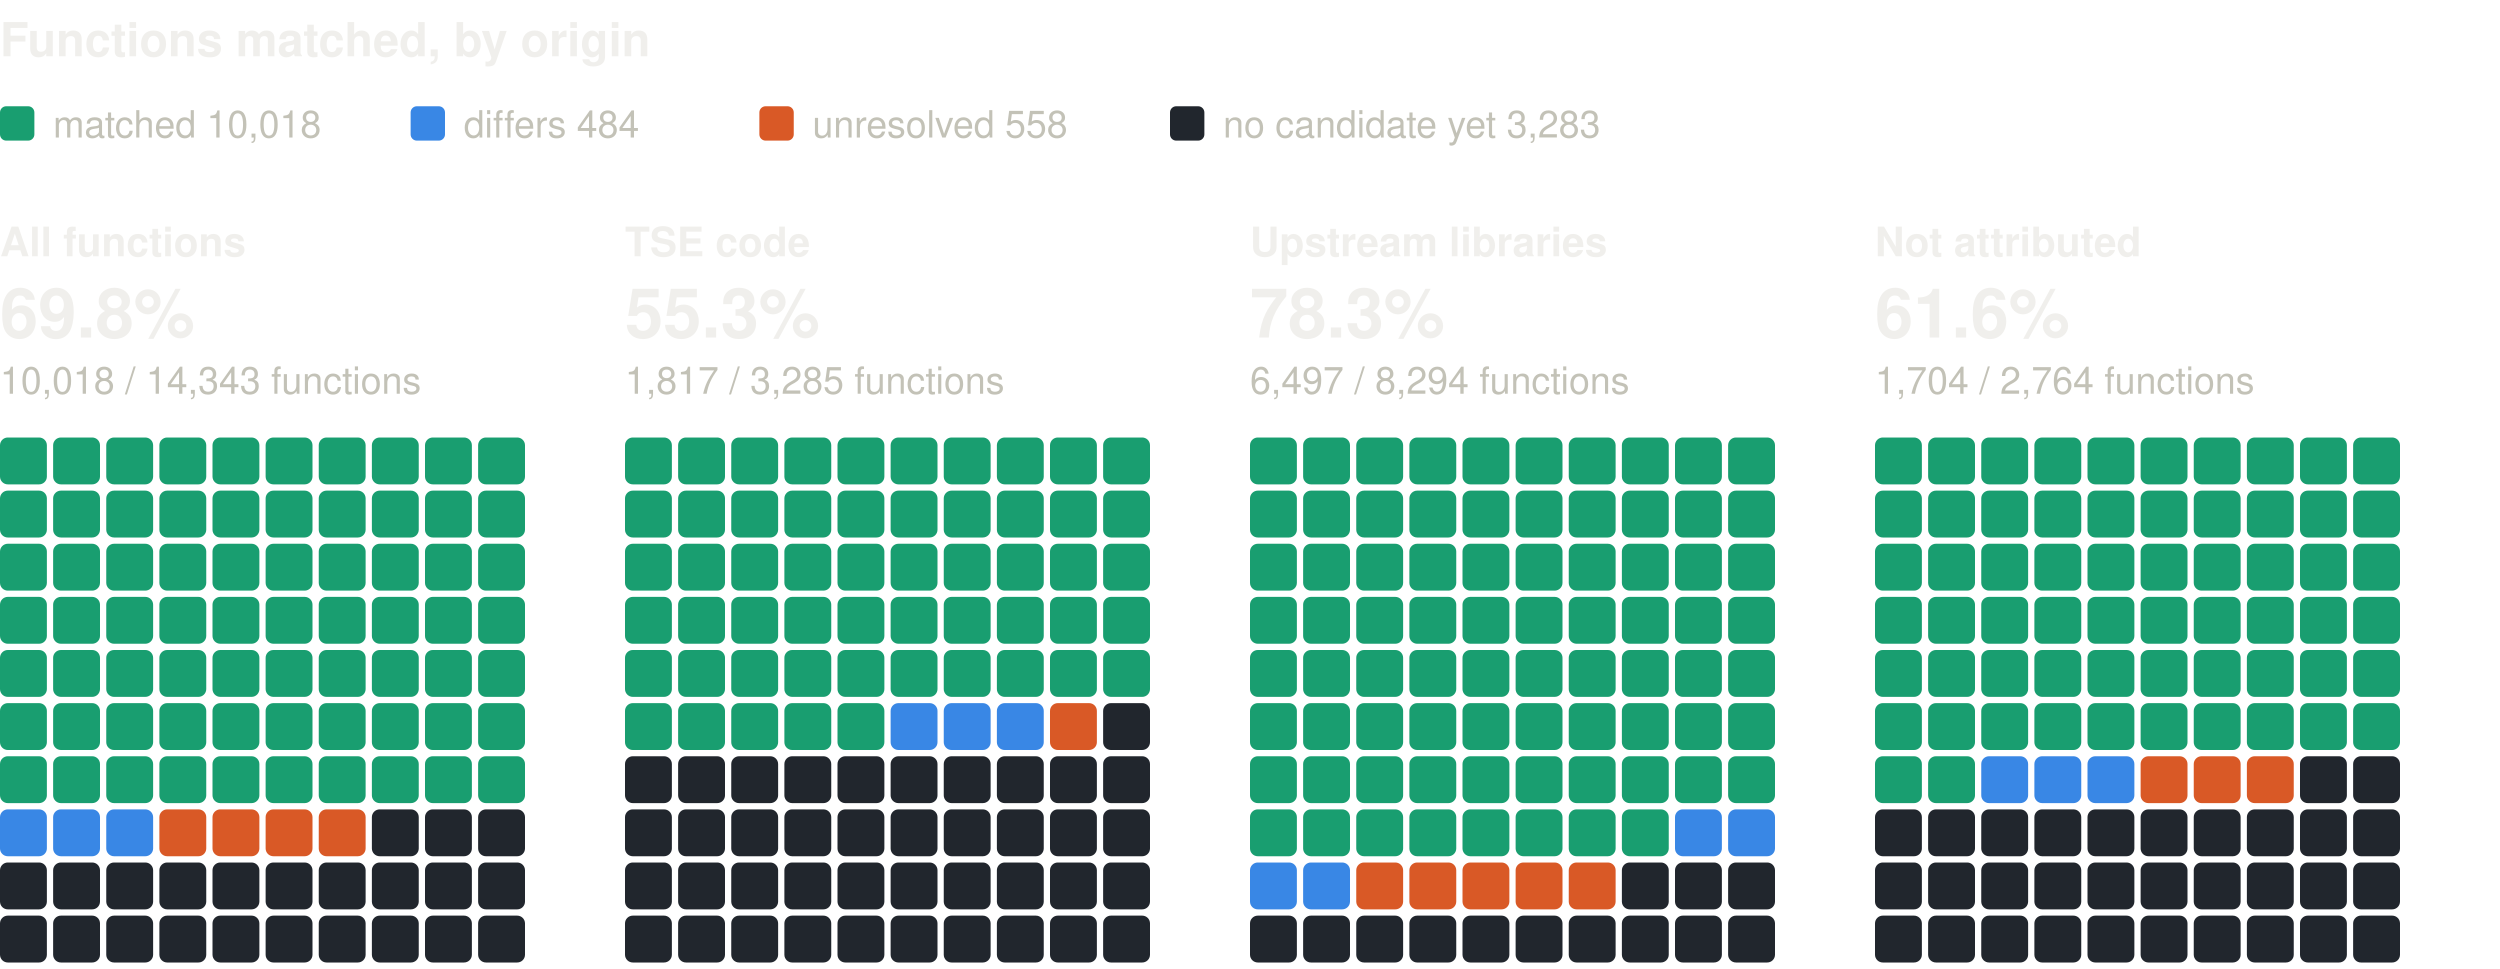
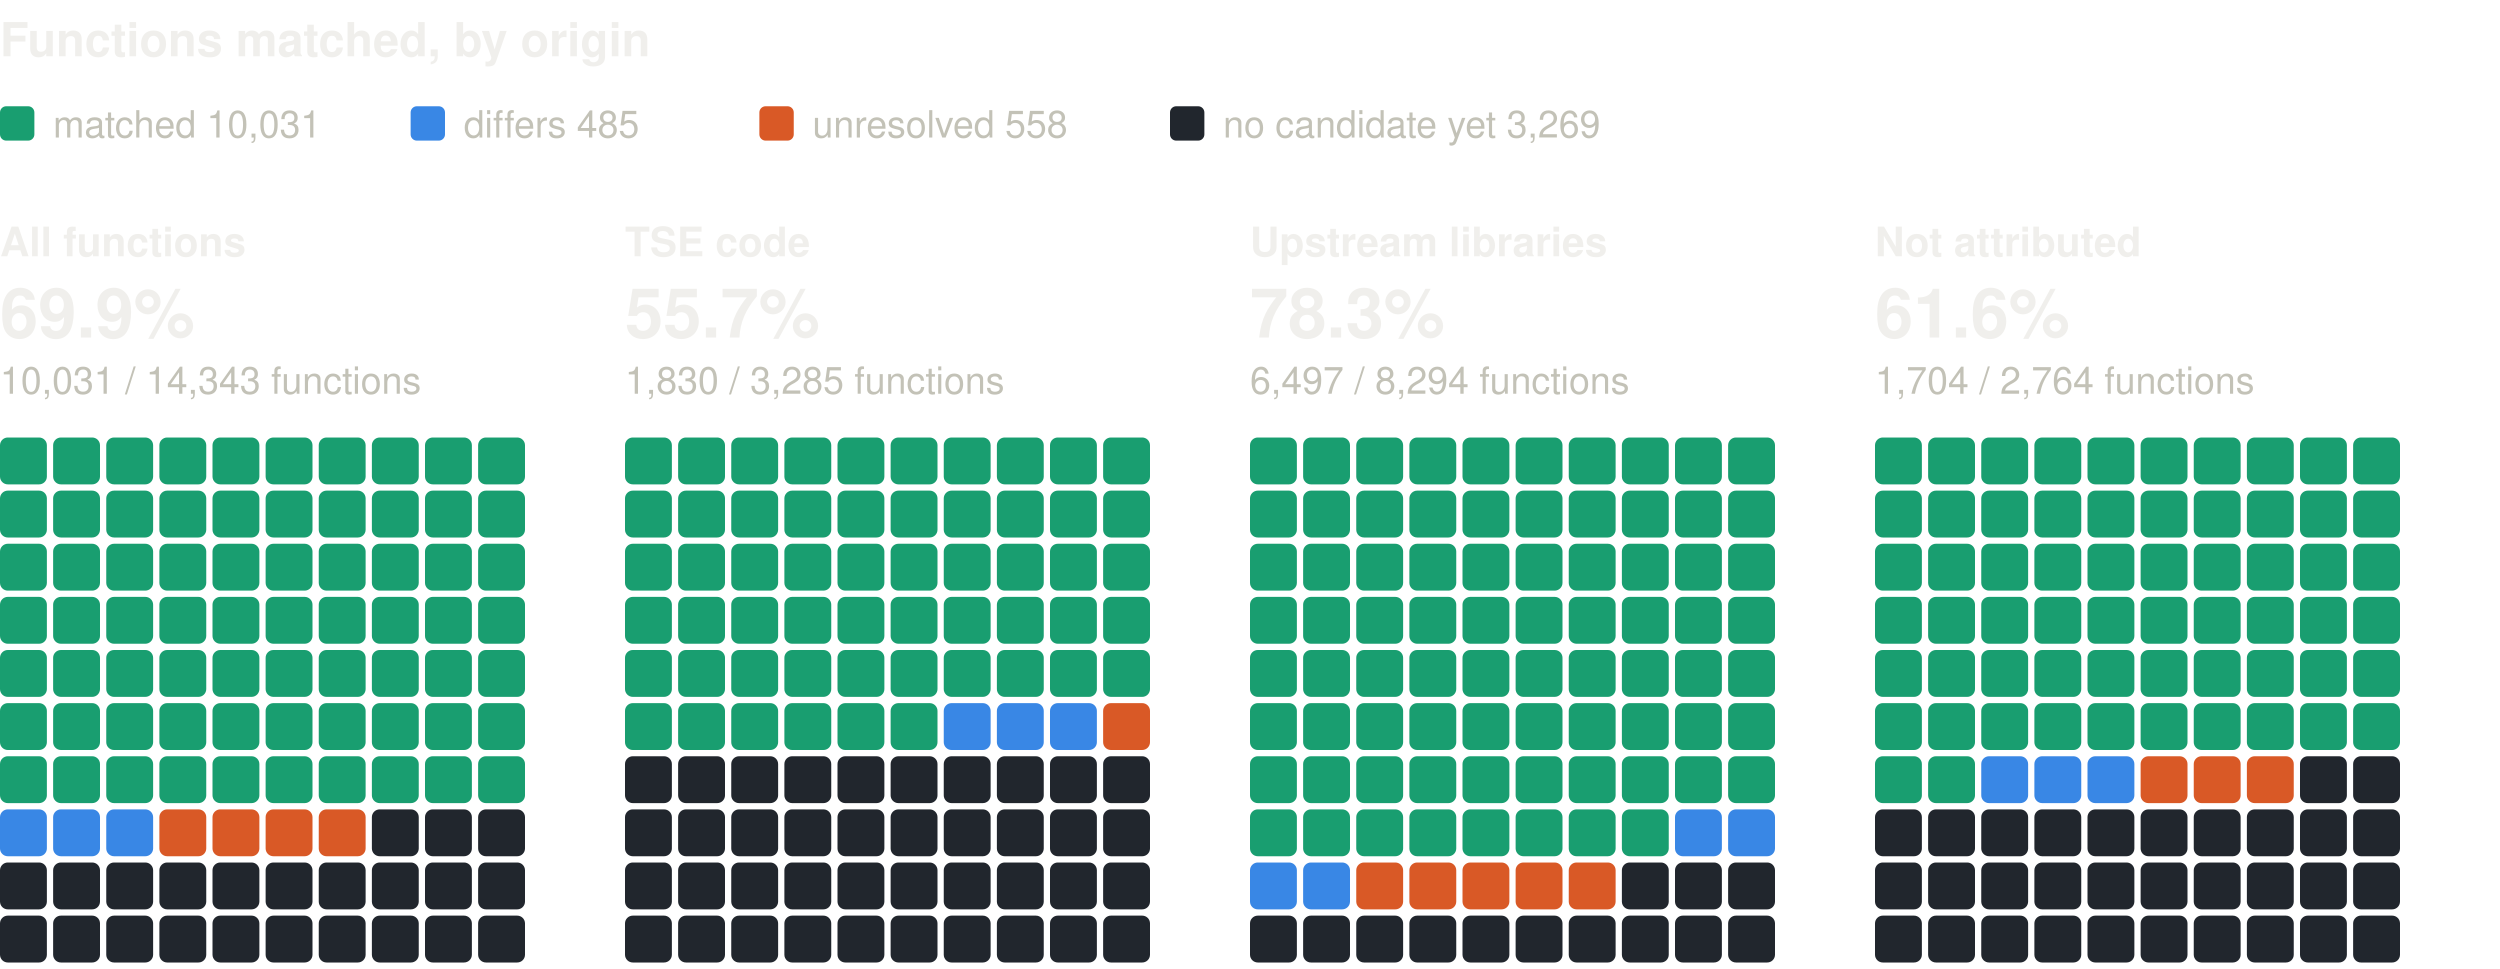
<svg xmlns="http://www.w3.org/2000/svg" width="800" height="310" viewBox="0 0 800 310" role="img" aria-label="Functions matched, by origin: one square per percent, coloured by verdict" font-family="system-ui, -apple-system, 'Segoe UI', Helvetica, Arial, sans-serif">
  <text x="0" y="18" font-size="15" fill="#f0efec" font-weight="600">Functions matched, by origin</text>
  <rect x="0" y="34" width="11" height="11" rx="2" fill="#199e70" />
-   <text x="17" y="44" font-size="12" fill="#c3c2b7">matched 10,018</text>
+   <text x="17" y="44" font-size="12" fill="#c3c2b7">matched 10,031</text>
  <rect x="131.4" y="34" width="11" height="11" rx="2" fill="#3987e5" />
-   <text x="148.4" y="44" font-size="12" fill="#c3c2b7">differs 484</text>
+   <text x="148.4" y="44" font-size="12" fill="#c3c2b7">differs 485</text>
  <rect x="243" y="34" width="11" height="11" rx="2" fill="#d95926" />
  <text x="260" y="44" font-size="12" fill="#c3c2b7">unresolved 558</text>
  <rect x="374.4" y="34" width="11" height="11" rx="2" fill="#21262d" />
-   <text x="391.4" y="44" font-size="12" fill="#c3c2b7">no candidate yet 3,283</text>
+   <text x="391.4" y="44" font-size="12" fill="#c3c2b7">no candidate yet 3,269</text>
  <text x="0" y="82" font-size="13" fill="#f0efec" font-weight="600">All functions</text>
-   <text x="0" y="108" font-size="22" fill="#f0efec" font-weight="600">69.8%</text>
-   <text x="0" y="126" font-size="12" fill="#c3c2b7">10,018 / 14,343 functions</text>
+   <text x="0" y="108" font-size="22" fill="#f0efec" font-weight="600">69.9%</text>
+   <text x="0" y="126" font-size="12" fill="#c3c2b7">10,031 / 14,343 functions</text>
  <rect x="0" y="140" width="15" height="15" rx="2.5" fill="#199e70" />
  <rect x="17" y="140" width="15" height="15" rx="2.5" fill="#199e70" />
  <rect x="34" y="140" width="15" height="15" rx="2.5" fill="#199e70" />
  <rect x="51" y="140" width="15" height="15" rx="2.5" fill="#199e70" />
  <rect x="68" y="140" width="15" height="15" rx="2.5" fill="#199e70" />
  <rect x="85" y="140" width="15" height="15" rx="2.5" fill="#199e70" />
  <rect x="102" y="140" width="15" height="15" rx="2.5" fill="#199e70" />
  <rect x="119" y="140" width="15" height="15" rx="2.5" fill="#199e70" />
  <rect x="136" y="140" width="15" height="15" rx="2.5" fill="#199e70" />
  <rect x="153" y="140" width="15" height="15" rx="2.5" fill="#199e70" />
  <rect x="0" y="157" width="15" height="15" rx="2.5" fill="#199e70" />
  <rect x="17" y="157" width="15" height="15" rx="2.5" fill="#199e70" />
  <rect x="34" y="157" width="15" height="15" rx="2.5" fill="#199e70" />
  <rect x="51" y="157" width="15" height="15" rx="2.5" fill="#199e70" />
  <rect x="68" y="157" width="15" height="15" rx="2.5" fill="#199e70" />
  <rect x="85" y="157" width="15" height="15" rx="2.5" fill="#199e70" />
  <rect x="102" y="157" width="15" height="15" rx="2.5" fill="#199e70" />
  <rect x="119" y="157" width="15" height="15" rx="2.5" fill="#199e70" />
  <rect x="136" y="157" width="15" height="15" rx="2.5" fill="#199e70" />
  <rect x="153" y="157" width="15" height="15" rx="2.5" fill="#199e70" />
  <rect x="0" y="174" width="15" height="15" rx="2.5" fill="#199e70" />
  <rect x="17" y="174" width="15" height="15" rx="2.5" fill="#199e70" />
  <rect x="34" y="174" width="15" height="15" rx="2.5" fill="#199e70" />
  <rect x="51" y="174" width="15" height="15" rx="2.5" fill="#199e70" />
  <rect x="68" y="174" width="15" height="15" rx="2.5" fill="#199e70" />
  <rect x="85" y="174" width="15" height="15" rx="2.5" fill="#199e70" />
  <rect x="102" y="174" width="15" height="15" rx="2.5" fill="#199e70" />
  <rect x="119" y="174" width="15" height="15" rx="2.5" fill="#199e70" />
  <rect x="136" y="174" width="15" height="15" rx="2.5" fill="#199e70" />
  <rect x="153" y="174" width="15" height="15" rx="2.5" fill="#199e70" />
  <rect x="0" y="191" width="15" height="15" rx="2.5" fill="#199e70" />
  <rect x="17" y="191" width="15" height="15" rx="2.5" fill="#199e70" />
  <rect x="34" y="191" width="15" height="15" rx="2.5" fill="#199e70" />
  <rect x="51" y="191" width="15" height="15" rx="2.5" fill="#199e70" />
  <rect x="68" y="191" width="15" height="15" rx="2.5" fill="#199e70" />
  <rect x="85" y="191" width="15" height="15" rx="2.5" fill="#199e70" />
  <rect x="102" y="191" width="15" height="15" rx="2.5" fill="#199e70" />
  <rect x="119" y="191" width="15" height="15" rx="2.5" fill="#199e70" />
  <rect x="136" y="191" width="15" height="15" rx="2.5" fill="#199e70" />
  <rect x="153" y="191" width="15" height="15" rx="2.5" fill="#199e70" />
  <rect x="0" y="208" width="15" height="15" rx="2.5" fill="#199e70" />
  <rect x="17" y="208" width="15" height="15" rx="2.5" fill="#199e70" />
  <rect x="34" y="208" width="15" height="15" rx="2.5" fill="#199e70" />
  <rect x="51" y="208" width="15" height="15" rx="2.5" fill="#199e70" />
  <rect x="68" y="208" width="15" height="15" rx="2.5" fill="#199e70" />
  <rect x="85" y="208" width="15" height="15" rx="2.5" fill="#199e70" />
  <rect x="102" y="208" width="15" height="15" rx="2.5" fill="#199e70" />
  <rect x="119" y="208" width="15" height="15" rx="2.5" fill="#199e70" />
  <rect x="136" y="208" width="15" height="15" rx="2.5" fill="#199e70" />
  <rect x="153" y="208" width="15" height="15" rx="2.5" fill="#199e70" />
  <rect x="0" y="225" width="15" height="15" rx="2.5" fill="#199e70" />
  <rect x="17" y="225" width="15" height="15" rx="2.5" fill="#199e70" />
  <rect x="34" y="225" width="15" height="15" rx="2.5" fill="#199e70" />
  <rect x="51" y="225" width="15" height="15" rx="2.5" fill="#199e70" />
  <rect x="68" y="225" width="15" height="15" rx="2.5" fill="#199e70" />
  <rect x="85" y="225" width="15" height="15" rx="2.5" fill="#199e70" />
  <rect x="102" y="225" width="15" height="15" rx="2.5" fill="#199e70" />
  <rect x="119" y="225" width="15" height="15" rx="2.5" fill="#199e70" />
  <rect x="136" y="225" width="15" height="15" rx="2.5" fill="#199e70" />
  <rect x="153" y="225" width="15" height="15" rx="2.5" fill="#199e70" />
  <rect x="0" y="242" width="15" height="15" rx="2.5" fill="#199e70" />
  <rect x="17" y="242" width="15" height="15" rx="2.5" fill="#199e70" />
  <rect x="34" y="242" width="15" height="15" rx="2.5" fill="#199e70" />
  <rect x="51" y="242" width="15" height="15" rx="2.5" fill="#199e70" />
  <rect x="68" y="242" width="15" height="15" rx="2.5" fill="#199e70" />
  <rect x="85" y="242" width="15" height="15" rx="2.5" fill="#199e70" />
  <rect x="102" y="242" width="15" height="15" rx="2.5" fill="#199e70" />
  <rect x="119" y="242" width="15" height="15" rx="2.5" fill="#199e70" />
  <rect x="136" y="242" width="15" height="15" rx="2.5" fill="#199e70" />
  <rect x="153" y="242" width="15" height="15" rx="2.5" fill="#199e70" />
  <rect x="0" y="259" width="15" height="15" rx="2.5" fill="#3987e5" />
  <rect x="17" y="259" width="15" height="15" rx="2.5" fill="#3987e5" />
  <rect x="34" y="259" width="15" height="15" rx="2.5" fill="#3987e5" />
  <rect x="51" y="259" width="15" height="15" rx="2.5" fill="#d95926" />
  <rect x="68" y="259" width="15" height="15" rx="2.5" fill="#d95926" />
  <rect x="85" y="259" width="15" height="15" rx="2.5" fill="#d95926" />
  <rect x="102" y="259" width="15" height="15" rx="2.5" fill="#d95926" />
  <rect x="119" y="259" width="15" height="15" rx="2.5" fill="#21262d" />
  <rect x="136" y="259" width="15" height="15" rx="2.5" fill="#21262d" />
  <rect x="153" y="259" width="15" height="15" rx="2.5" fill="#21262d" />
  <rect x="0" y="276" width="15" height="15" rx="2.5" fill="#21262d" />
  <rect x="17" y="276" width="15" height="15" rx="2.5" fill="#21262d" />
  <rect x="34" y="276" width="15" height="15" rx="2.5" fill="#21262d" />
  <rect x="51" y="276" width="15" height="15" rx="2.5" fill="#21262d" />
  <rect x="68" y="276" width="15" height="15" rx="2.5" fill="#21262d" />
  <rect x="85" y="276" width="15" height="15" rx="2.5" fill="#21262d" />
  <rect x="102" y="276" width="15" height="15" rx="2.5" fill="#21262d" />
  <rect x="119" y="276" width="15" height="15" rx="2.5" fill="#21262d" />
  <rect x="136" y="276" width="15" height="15" rx="2.5" fill="#21262d" />
  <rect x="153" y="276" width="15" height="15" rx="2.5" fill="#21262d" />
  <rect x="0" y="293" width="15" height="15" rx="2.5" fill="#21262d" />
  <rect x="17" y="293" width="15" height="15" rx="2.5" fill="#21262d" />
  <rect x="34" y="293" width="15" height="15" rx="2.5" fill="#21262d" />
  <rect x="51" y="293" width="15" height="15" rx="2.5" fill="#21262d" />
  <rect x="68" y="293" width="15" height="15" rx="2.5" fill="#21262d" />
  <rect x="85" y="293" width="15" height="15" rx="2.5" fill="#21262d" />
  <rect x="102" y="293" width="15" height="15" rx="2.5" fill="#21262d" />
  <rect x="119" y="293" width="15" height="15" rx="2.5" fill="#21262d" />
  <rect x="136" y="293" width="15" height="15" rx="2.5" fill="#21262d" />
  <rect x="153" y="293" width="15" height="15" rx="2.5" fill="#21262d" />
  <text x="200" y="82" font-size="13" fill="#f0efec" font-weight="600">TSE code</text>
-   <text x="200" y="108" font-size="22" fill="#f0efec" font-weight="600">55.3%</text>
-   <text x="200" y="126" font-size="12" fill="#c3c2b7">1,817 / 3,285 functions</text>
+   <text x="200" y="108" font-size="22" fill="#f0efec" font-weight="600">55.7%</text>
+   <text x="200" y="126" font-size="12" fill="#c3c2b7">1,830 / 3,285 functions</text>
  <rect x="200" y="140" width="15" height="15" rx="2.5" fill="#199e70" />
  <rect x="217" y="140" width="15" height="15" rx="2.5" fill="#199e70" />
  <rect x="234" y="140" width="15" height="15" rx="2.5" fill="#199e70" />
  <rect x="251" y="140" width="15" height="15" rx="2.5" fill="#199e70" />
  <rect x="268" y="140" width="15" height="15" rx="2.5" fill="#199e70" />
  <rect x="285" y="140" width="15" height="15" rx="2.5" fill="#199e70" />
  <rect x="302" y="140" width="15" height="15" rx="2.5" fill="#199e70" />
  <rect x="319" y="140" width="15" height="15" rx="2.5" fill="#199e70" />
  <rect x="336" y="140" width="15" height="15" rx="2.5" fill="#199e70" />
  <rect x="353" y="140" width="15" height="15" rx="2.5" fill="#199e70" />
  <rect x="200" y="157" width="15" height="15" rx="2.5" fill="#199e70" />
  <rect x="217" y="157" width="15" height="15" rx="2.5" fill="#199e70" />
  <rect x="234" y="157" width="15" height="15" rx="2.5" fill="#199e70" />
  <rect x="251" y="157" width="15" height="15" rx="2.5" fill="#199e70" />
  <rect x="268" y="157" width="15" height="15" rx="2.5" fill="#199e70" />
  <rect x="285" y="157" width="15" height="15" rx="2.5" fill="#199e70" />
  <rect x="302" y="157" width="15" height="15" rx="2.5" fill="#199e70" />
  <rect x="319" y="157" width="15" height="15" rx="2.5" fill="#199e70" />
  <rect x="336" y="157" width="15" height="15" rx="2.5" fill="#199e70" />
  <rect x="353" y="157" width="15" height="15" rx="2.5" fill="#199e70" />
  <rect x="200" y="174" width="15" height="15" rx="2.5" fill="#199e70" />
  <rect x="217" y="174" width="15" height="15" rx="2.5" fill="#199e70" />
  <rect x="234" y="174" width="15" height="15" rx="2.5" fill="#199e70" />
  <rect x="251" y="174" width="15" height="15" rx="2.5" fill="#199e70" />
  <rect x="268" y="174" width="15" height="15" rx="2.5" fill="#199e70" />
  <rect x="285" y="174" width="15" height="15" rx="2.5" fill="#199e70" />
  <rect x="302" y="174" width="15" height="15" rx="2.5" fill="#199e70" />
  <rect x="319" y="174" width="15" height="15" rx="2.5" fill="#199e70" />
  <rect x="336" y="174" width="15" height="15" rx="2.5" fill="#199e70" />
  <rect x="353" y="174" width="15" height="15" rx="2.5" fill="#199e70" />
  <rect x="200" y="191" width="15" height="15" rx="2.5" fill="#199e70" />
  <rect x="217" y="191" width="15" height="15" rx="2.5" fill="#199e70" />
  <rect x="234" y="191" width="15" height="15" rx="2.5" fill="#199e70" />
  <rect x="251" y="191" width="15" height="15" rx="2.5" fill="#199e70" />
  <rect x="268" y="191" width="15" height="15" rx="2.5" fill="#199e70" />
  <rect x="285" y="191" width="15" height="15" rx="2.5" fill="#199e70" />
  <rect x="302" y="191" width="15" height="15" rx="2.5" fill="#199e70" />
  <rect x="319" y="191" width="15" height="15" rx="2.5" fill="#199e70" />
  <rect x="336" y="191" width="15" height="15" rx="2.5" fill="#199e70" />
  <rect x="353" y="191" width="15" height="15" rx="2.5" fill="#199e70" />
  <rect x="200" y="208" width="15" height="15" rx="2.5" fill="#199e70" />
  <rect x="217" y="208" width="15" height="15" rx="2.5" fill="#199e70" />
  <rect x="234" y="208" width="15" height="15" rx="2.5" fill="#199e70" />
  <rect x="251" y="208" width="15" height="15" rx="2.5" fill="#199e70" />
  <rect x="268" y="208" width="15" height="15" rx="2.5" fill="#199e70" />
  <rect x="285" y="208" width="15" height="15" rx="2.5" fill="#199e70" />
  <rect x="302" y="208" width="15" height="15" rx="2.5" fill="#199e70" />
  <rect x="319" y="208" width="15" height="15" rx="2.5" fill="#199e70" />
  <rect x="336" y="208" width="15" height="15" rx="2.5" fill="#199e70" />
  <rect x="353" y="208" width="15" height="15" rx="2.5" fill="#199e70" />
  <rect x="200" y="225" width="15" height="15" rx="2.5" fill="#199e70" />
  <rect x="217" y="225" width="15" height="15" rx="2.5" fill="#199e70" />
  <rect x="234" y="225" width="15" height="15" rx="2.5" fill="#199e70" />
  <rect x="251" y="225" width="15" height="15" rx="2.5" fill="#199e70" />
  <rect x="268" y="225" width="15" height="15" rx="2.5" fill="#199e70" />
-   <rect x="285" y="225" width="15" height="15" rx="2.5" fill="#3987e5" />
+   <rect x="285" y="225" width="15" height="15" rx="2.5" fill="#199e70" />
  <rect x="302" y="225" width="15" height="15" rx="2.5" fill="#3987e5" />
  <rect x="319" y="225" width="15" height="15" rx="2.5" fill="#3987e5" />
-   <rect x="336" y="225" width="15" height="15" rx="2.5" fill="#d95926" />
-   <rect x="353" y="225" width="15" height="15" rx="2.5" fill="#21262d" />
+   <rect x="336" y="225" width="15" height="15" rx="2.5" fill="#3987e5" />
+   <rect x="353" y="225" width="15" height="15" rx="2.5" fill="#d95926" />
  <rect x="200" y="242" width="15" height="15" rx="2.5" fill="#21262d" />
  <rect x="217" y="242" width="15" height="15" rx="2.5" fill="#21262d" />
  <rect x="234" y="242" width="15" height="15" rx="2.5" fill="#21262d" />
  <rect x="251" y="242" width="15" height="15" rx="2.5" fill="#21262d" />
  <rect x="268" y="242" width="15" height="15" rx="2.5" fill="#21262d" />
  <rect x="285" y="242" width="15" height="15" rx="2.5" fill="#21262d" />
  <rect x="302" y="242" width="15" height="15" rx="2.5" fill="#21262d" />
  <rect x="319" y="242" width="15" height="15" rx="2.5" fill="#21262d" />
  <rect x="336" y="242" width="15" height="15" rx="2.5" fill="#21262d" />
  <rect x="353" y="242" width="15" height="15" rx="2.5" fill="#21262d" />
  <rect x="200" y="259" width="15" height="15" rx="2.5" fill="#21262d" />
  <rect x="217" y="259" width="15" height="15" rx="2.5" fill="#21262d" />
  <rect x="234" y="259" width="15" height="15" rx="2.5" fill="#21262d" />
  <rect x="251" y="259" width="15" height="15" rx="2.5" fill="#21262d" />
  <rect x="268" y="259" width="15" height="15" rx="2.5" fill="#21262d" />
  <rect x="285" y="259" width="15" height="15" rx="2.5" fill="#21262d" />
  <rect x="302" y="259" width="15" height="15" rx="2.5" fill="#21262d" />
  <rect x="319" y="259" width="15" height="15" rx="2.5" fill="#21262d" />
  <rect x="336" y="259" width="15" height="15" rx="2.5" fill="#21262d" />
  <rect x="353" y="259" width="15" height="15" rx="2.5" fill="#21262d" />
  <rect x="200" y="276" width="15" height="15" rx="2.5" fill="#21262d" />
  <rect x="217" y="276" width="15" height="15" rx="2.5" fill="#21262d" />
  <rect x="234" y="276" width="15" height="15" rx="2.5" fill="#21262d" />
  <rect x="251" y="276" width="15" height="15" rx="2.5" fill="#21262d" />
  <rect x="268" y="276" width="15" height="15" rx="2.5" fill="#21262d" />
  <rect x="285" y="276" width="15" height="15" rx="2.5" fill="#21262d" />
  <rect x="302" y="276" width="15" height="15" rx="2.5" fill="#21262d" />
  <rect x="319" y="276" width="15" height="15" rx="2.5" fill="#21262d" />
  <rect x="336" y="276" width="15" height="15" rx="2.5" fill="#21262d" />
  <rect x="353" y="276" width="15" height="15" rx="2.5" fill="#21262d" />
  <rect x="200" y="293" width="15" height="15" rx="2.5" fill="#21262d" />
  <rect x="217" y="293" width="15" height="15" rx="2.5" fill="#21262d" />
  <rect x="234" y="293" width="15" height="15" rx="2.5" fill="#21262d" />
  <rect x="251" y="293" width="15" height="15" rx="2.5" fill="#21262d" />
  <rect x="268" y="293" width="15" height="15" rx="2.5" fill="#21262d" />
  <rect x="285" y="293" width="15" height="15" rx="2.5" fill="#21262d" />
  <rect x="302" y="293" width="15" height="15" rx="2.5" fill="#21262d" />
  <rect x="319" y="293" width="15" height="15" rx="2.5" fill="#21262d" />
  <rect x="336" y="293" width="15" height="15" rx="2.5" fill="#21262d" />
  <rect x="353" y="293" width="15" height="15" rx="2.5" fill="#21262d" />
  <text x="400" y="82" font-size="13" fill="#f0efec" font-weight="600">Upstream libraries</text>
  <text x="400" y="108" font-size="22" fill="#f0efec" font-weight="600">78.3%</text>
  <text x="400" y="126" font-size="12" fill="#c3c2b7">6,497 / 8,294 functions</text>
  <rect x="400" y="140" width="15" height="15" rx="2.5" fill="#199e70" />
  <rect x="417" y="140" width="15" height="15" rx="2.5" fill="#199e70" />
  <rect x="434" y="140" width="15" height="15" rx="2.5" fill="#199e70" />
  <rect x="451" y="140" width="15" height="15" rx="2.5" fill="#199e70" />
  <rect x="468" y="140" width="15" height="15" rx="2.5" fill="#199e70" />
  <rect x="485" y="140" width="15" height="15" rx="2.5" fill="#199e70" />
  <rect x="502" y="140" width="15" height="15" rx="2.5" fill="#199e70" />
  <rect x="519" y="140" width="15" height="15" rx="2.5" fill="#199e70" />
  <rect x="536" y="140" width="15" height="15" rx="2.5" fill="#199e70" />
  <rect x="553" y="140" width="15" height="15" rx="2.5" fill="#199e70" />
  <rect x="400" y="157" width="15" height="15" rx="2.5" fill="#199e70" />
  <rect x="417" y="157" width="15" height="15" rx="2.5" fill="#199e70" />
  <rect x="434" y="157" width="15" height="15" rx="2.5" fill="#199e70" />
  <rect x="451" y="157" width="15" height="15" rx="2.5" fill="#199e70" />
  <rect x="468" y="157" width="15" height="15" rx="2.5" fill="#199e70" />
  <rect x="485" y="157" width="15" height="15" rx="2.5" fill="#199e70" />
  <rect x="502" y="157" width="15" height="15" rx="2.5" fill="#199e70" />
  <rect x="519" y="157" width="15" height="15" rx="2.5" fill="#199e70" />
  <rect x="536" y="157" width="15" height="15" rx="2.5" fill="#199e70" />
  <rect x="553" y="157" width="15" height="15" rx="2.5" fill="#199e70" />
  <rect x="400" y="174" width="15" height="15" rx="2.5" fill="#199e70" />
  <rect x="417" y="174" width="15" height="15" rx="2.5" fill="#199e70" />
  <rect x="434" y="174" width="15" height="15" rx="2.5" fill="#199e70" />
  <rect x="451" y="174" width="15" height="15" rx="2.5" fill="#199e70" />
  <rect x="468" y="174" width="15" height="15" rx="2.5" fill="#199e70" />
  <rect x="485" y="174" width="15" height="15" rx="2.5" fill="#199e70" />
  <rect x="502" y="174" width="15" height="15" rx="2.5" fill="#199e70" />
  <rect x="519" y="174" width="15" height="15" rx="2.5" fill="#199e70" />
  <rect x="536" y="174" width="15" height="15" rx="2.5" fill="#199e70" />
  <rect x="553" y="174" width="15" height="15" rx="2.5" fill="#199e70" />
  <rect x="400" y="191" width="15" height="15" rx="2.5" fill="#199e70" />
  <rect x="417" y="191" width="15" height="15" rx="2.5" fill="#199e70" />
  <rect x="434" y="191" width="15" height="15" rx="2.5" fill="#199e70" />
  <rect x="451" y="191" width="15" height="15" rx="2.5" fill="#199e70" />
  <rect x="468" y="191" width="15" height="15" rx="2.5" fill="#199e70" />
  <rect x="485" y="191" width="15" height="15" rx="2.5" fill="#199e70" />
  <rect x="502" y="191" width="15" height="15" rx="2.5" fill="#199e70" />
  <rect x="519" y="191" width="15" height="15" rx="2.5" fill="#199e70" />
  <rect x="536" y="191" width="15" height="15" rx="2.5" fill="#199e70" />
  <rect x="553" y="191" width="15" height="15" rx="2.5" fill="#199e70" />
  <rect x="400" y="208" width="15" height="15" rx="2.5" fill="#199e70" />
  <rect x="417" y="208" width="15" height="15" rx="2.5" fill="#199e70" />
  <rect x="434" y="208" width="15" height="15" rx="2.5" fill="#199e70" />
  <rect x="451" y="208" width="15" height="15" rx="2.5" fill="#199e70" />
  <rect x="468" y="208" width="15" height="15" rx="2.5" fill="#199e70" />
  <rect x="485" y="208" width="15" height="15" rx="2.5" fill="#199e70" />
  <rect x="502" y="208" width="15" height="15" rx="2.5" fill="#199e70" />
  <rect x="519" y="208" width="15" height="15" rx="2.5" fill="#199e70" />
  <rect x="536" y="208" width="15" height="15" rx="2.5" fill="#199e70" />
  <rect x="553" y="208" width="15" height="15" rx="2.5" fill="#199e70" />
  <rect x="400" y="225" width="15" height="15" rx="2.5" fill="#199e70" />
  <rect x="417" y="225" width="15" height="15" rx="2.5" fill="#199e70" />
  <rect x="434" y="225" width="15" height="15" rx="2.5" fill="#199e70" />
  <rect x="451" y="225" width="15" height="15" rx="2.5" fill="#199e70" />
  <rect x="468" y="225" width="15" height="15" rx="2.5" fill="#199e70" />
  <rect x="485" y="225" width="15" height="15" rx="2.5" fill="#199e70" />
  <rect x="502" y="225" width="15" height="15" rx="2.5" fill="#199e70" />
  <rect x="519" y="225" width="15" height="15" rx="2.5" fill="#199e70" />
  <rect x="536" y="225" width="15" height="15" rx="2.5" fill="#199e70" />
  <rect x="553" y="225" width="15" height="15" rx="2.5" fill="#199e70" />
  <rect x="400" y="242" width="15" height="15" rx="2.5" fill="#199e70" />
  <rect x="417" y="242" width="15" height="15" rx="2.5" fill="#199e70" />
  <rect x="434" y="242" width="15" height="15" rx="2.5" fill="#199e70" />
  <rect x="451" y="242" width="15" height="15" rx="2.5" fill="#199e70" />
  <rect x="468" y="242" width="15" height="15" rx="2.5" fill="#199e70" />
  <rect x="485" y="242" width="15" height="15" rx="2.5" fill="#199e70" />
  <rect x="502" y="242" width="15" height="15" rx="2.5" fill="#199e70" />
  <rect x="519" y="242" width="15" height="15" rx="2.5" fill="#199e70" />
  <rect x="536" y="242" width="15" height="15" rx="2.5" fill="#199e70" />
  <rect x="553" y="242" width="15" height="15" rx="2.5" fill="#199e70" />
  <rect x="400" y="259" width="15" height="15" rx="2.5" fill="#199e70" />
  <rect x="417" y="259" width="15" height="15" rx="2.5" fill="#199e70" />
  <rect x="434" y="259" width="15" height="15" rx="2.5" fill="#199e70" />
  <rect x="451" y="259" width="15" height="15" rx="2.5" fill="#199e70" />
  <rect x="468" y="259" width="15" height="15" rx="2.5" fill="#199e70" />
  <rect x="485" y="259" width="15" height="15" rx="2.5" fill="#199e70" />
  <rect x="502" y="259" width="15" height="15" rx="2.5" fill="#199e70" />
  <rect x="519" y="259" width="15" height="15" rx="2.5" fill="#199e70" />
  <rect x="536" y="259" width="15" height="15" rx="2.5" fill="#3987e5" />
  <rect x="553" y="259" width="15" height="15" rx="2.5" fill="#3987e5" />
  <rect x="400" y="276" width="15" height="15" rx="2.5" fill="#3987e5" />
  <rect x="417" y="276" width="15" height="15" rx="2.5" fill="#3987e5" />
  <rect x="434" y="276" width="15" height="15" rx="2.5" fill="#d95926" />
  <rect x="451" y="276" width="15" height="15" rx="2.5" fill="#d95926" />
  <rect x="468" y="276" width="15" height="15" rx="2.5" fill="#d95926" />
  <rect x="485" y="276" width="15" height="15" rx="2.5" fill="#d95926" />
  <rect x="502" y="276" width="15" height="15" rx="2.5" fill="#d95926" />
  <rect x="519" y="276" width="15" height="15" rx="2.5" fill="#21262d" />
  <rect x="536" y="276" width="15" height="15" rx="2.5" fill="#21262d" />
  <rect x="553" y="276" width="15" height="15" rx="2.5" fill="#21262d" />
  <rect x="400" y="293" width="15" height="15" rx="2.5" fill="#21262d" />
  <rect x="417" y="293" width="15" height="15" rx="2.5" fill="#21262d" />
  <rect x="434" y="293" width="15" height="15" rx="2.5" fill="#21262d" />
  <rect x="451" y="293" width="15" height="15" rx="2.5" fill="#21262d" />
  <rect x="468" y="293" width="15" height="15" rx="2.5" fill="#21262d" />
  <rect x="485" y="293" width="15" height="15" rx="2.5" fill="#21262d" />
  <rect x="502" y="293" width="15" height="15" rx="2.5" fill="#21262d" />
  <rect x="519" y="293" width="15" height="15" rx="2.5" fill="#21262d" />
  <rect x="536" y="293" width="15" height="15" rx="2.5" fill="#21262d" />
  <rect x="553" y="293" width="15" height="15" rx="2.5" fill="#21262d" />
  <text x="600" y="82" font-size="13" fill="#f0efec" font-weight="600">Not attributed</text>
  <text x="600" y="108" font-size="22" fill="#f0efec" font-weight="600">61.6%</text>
  <text x="600" y="126" font-size="12" fill="#c3c2b7">1,704 / 2,764 functions</text>
  <rect x="600" y="140" width="15" height="15" rx="2.5" fill="#199e70" />
  <rect x="617" y="140" width="15" height="15" rx="2.5" fill="#199e70" />
  <rect x="634" y="140" width="15" height="15" rx="2.5" fill="#199e70" />
  <rect x="651" y="140" width="15" height="15" rx="2.5" fill="#199e70" />
  <rect x="668" y="140" width="15" height="15" rx="2.5" fill="#199e70" />
  <rect x="685" y="140" width="15" height="15" rx="2.5" fill="#199e70" />
  <rect x="702" y="140" width="15" height="15" rx="2.5" fill="#199e70" />
  <rect x="719" y="140" width="15" height="15" rx="2.5" fill="#199e70" />
  <rect x="736" y="140" width="15" height="15" rx="2.5" fill="#199e70" />
  <rect x="753" y="140" width="15" height="15" rx="2.5" fill="#199e70" />
  <rect x="600" y="157" width="15" height="15" rx="2.5" fill="#199e70" />
  <rect x="617" y="157" width="15" height="15" rx="2.5" fill="#199e70" />
  <rect x="634" y="157" width="15" height="15" rx="2.5" fill="#199e70" />
  <rect x="651" y="157" width="15" height="15" rx="2.5" fill="#199e70" />
  <rect x="668" y="157" width="15" height="15" rx="2.5" fill="#199e70" />
  <rect x="685" y="157" width="15" height="15" rx="2.5" fill="#199e70" />
  <rect x="702" y="157" width="15" height="15" rx="2.5" fill="#199e70" />
  <rect x="719" y="157" width="15" height="15" rx="2.5" fill="#199e70" />
  <rect x="736" y="157" width="15" height="15" rx="2.5" fill="#199e70" />
  <rect x="753" y="157" width="15" height="15" rx="2.5" fill="#199e70" />
  <rect x="600" y="174" width="15" height="15" rx="2.5" fill="#199e70" />
  <rect x="617" y="174" width="15" height="15" rx="2.5" fill="#199e70" />
  <rect x="634" y="174" width="15" height="15" rx="2.5" fill="#199e70" />
  <rect x="651" y="174" width="15" height="15" rx="2.5" fill="#199e70" />
  <rect x="668" y="174" width="15" height="15" rx="2.5" fill="#199e70" />
  <rect x="685" y="174" width="15" height="15" rx="2.5" fill="#199e70" />
  <rect x="702" y="174" width="15" height="15" rx="2.5" fill="#199e70" />
  <rect x="719" y="174" width="15" height="15" rx="2.5" fill="#199e70" />
  <rect x="736" y="174" width="15" height="15" rx="2.5" fill="#199e70" />
  <rect x="753" y="174" width="15" height="15" rx="2.5" fill="#199e70" />
  <rect x="600" y="191" width="15" height="15" rx="2.5" fill="#199e70" />
  <rect x="617" y="191" width="15" height="15" rx="2.5" fill="#199e70" />
  <rect x="634" y="191" width="15" height="15" rx="2.5" fill="#199e70" />
  <rect x="651" y="191" width="15" height="15" rx="2.5" fill="#199e70" />
  <rect x="668" y="191" width="15" height="15" rx="2.5" fill="#199e70" />
  <rect x="685" y="191" width="15" height="15" rx="2.5" fill="#199e70" />
  <rect x="702" y="191" width="15" height="15" rx="2.5" fill="#199e70" />
  <rect x="719" y="191" width="15" height="15" rx="2.5" fill="#199e70" />
  <rect x="736" y="191" width="15" height="15" rx="2.5" fill="#199e70" />
  <rect x="753" y="191" width="15" height="15" rx="2.5" fill="#199e70" />
  <rect x="600" y="208" width="15" height="15" rx="2.5" fill="#199e70" />
  <rect x="617" y="208" width="15" height="15" rx="2.5" fill="#199e70" />
  <rect x="634" y="208" width="15" height="15" rx="2.5" fill="#199e70" />
  <rect x="651" y="208" width="15" height="15" rx="2.5" fill="#199e70" />
  <rect x="668" y="208" width="15" height="15" rx="2.5" fill="#199e70" />
  <rect x="685" y="208" width="15" height="15" rx="2.5" fill="#199e70" />
  <rect x="702" y="208" width="15" height="15" rx="2.5" fill="#199e70" />
  <rect x="719" y="208" width="15" height="15" rx="2.5" fill="#199e70" />
  <rect x="736" y="208" width="15" height="15" rx="2.5" fill="#199e70" />
  <rect x="753" y="208" width="15" height="15" rx="2.5" fill="#199e70" />
  <rect x="600" y="225" width="15" height="15" rx="2.5" fill="#199e70" />
  <rect x="617" y="225" width="15" height="15" rx="2.5" fill="#199e70" />
  <rect x="634" y="225" width="15" height="15" rx="2.5" fill="#199e70" />
  <rect x="651" y="225" width="15" height="15" rx="2.5" fill="#199e70" />
  <rect x="668" y="225" width="15" height="15" rx="2.5" fill="#199e70" />
  <rect x="685" y="225" width="15" height="15" rx="2.5" fill="#199e70" />
  <rect x="702" y="225" width="15" height="15" rx="2.5" fill="#199e70" />
  <rect x="719" y="225" width="15" height="15" rx="2.5" fill="#199e70" />
  <rect x="736" y="225" width="15" height="15" rx="2.5" fill="#199e70" />
  <rect x="753" y="225" width="15" height="15" rx="2.5" fill="#199e70" />
  <rect x="600" y="242" width="15" height="15" rx="2.5" fill="#199e70" />
  <rect x="617" y="242" width="15" height="15" rx="2.5" fill="#199e70" />
  <rect x="634" y="242" width="15" height="15" rx="2.5" fill="#3987e5" />
  <rect x="651" y="242" width="15" height="15" rx="2.5" fill="#3987e5" />
  <rect x="668" y="242" width="15" height="15" rx="2.5" fill="#3987e5" />
  <rect x="685" y="242" width="15" height="15" rx="2.5" fill="#d95926" />
  <rect x="702" y="242" width="15" height="15" rx="2.5" fill="#d95926" />
  <rect x="719" y="242" width="15" height="15" rx="2.5" fill="#d95926" />
  <rect x="736" y="242" width="15" height="15" rx="2.5" fill="#21262d" />
  <rect x="753" y="242" width="15" height="15" rx="2.5" fill="#21262d" />
  <rect x="600" y="259" width="15" height="15" rx="2.5" fill="#21262d" />
  <rect x="617" y="259" width="15" height="15" rx="2.5" fill="#21262d" />
  <rect x="634" y="259" width="15" height="15" rx="2.5" fill="#21262d" />
  <rect x="651" y="259" width="15" height="15" rx="2.5" fill="#21262d" />
  <rect x="668" y="259" width="15" height="15" rx="2.5" fill="#21262d" />
  <rect x="685" y="259" width="15" height="15" rx="2.5" fill="#21262d" />
  <rect x="702" y="259" width="15" height="15" rx="2.5" fill="#21262d" />
  <rect x="719" y="259" width="15" height="15" rx="2.5" fill="#21262d" />
  <rect x="736" y="259" width="15" height="15" rx="2.5" fill="#21262d" />
  <rect x="753" y="259" width="15" height="15" rx="2.5" fill="#21262d" />
  <rect x="600" y="276" width="15" height="15" rx="2.5" fill="#21262d" />
  <rect x="617" y="276" width="15" height="15" rx="2.5" fill="#21262d" />
  <rect x="634" y="276" width="15" height="15" rx="2.5" fill="#21262d" />
  <rect x="651" y="276" width="15" height="15" rx="2.5" fill="#21262d" />
  <rect x="668" y="276" width="15" height="15" rx="2.5" fill="#21262d" />
  <rect x="685" y="276" width="15" height="15" rx="2.5" fill="#21262d" />
  <rect x="702" y="276" width="15" height="15" rx="2.5" fill="#21262d" />
  <rect x="719" y="276" width="15" height="15" rx="2.5" fill="#21262d" />
  <rect x="736" y="276" width="15" height="15" rx="2.5" fill="#21262d" />
  <rect x="753" y="276" width="15" height="15" rx="2.5" fill="#21262d" />
  <rect x="600" y="293" width="15" height="15" rx="2.5" fill="#21262d" />
  <rect x="617" y="293" width="15" height="15" rx="2.5" fill="#21262d" />
  <rect x="634" y="293" width="15" height="15" rx="2.5" fill="#21262d" />
  <rect x="651" y="293" width="15" height="15" rx="2.5" fill="#21262d" />
  <rect x="668" y="293" width="15" height="15" rx="2.5" fill="#21262d" />
  <rect x="685" y="293" width="15" height="15" rx="2.5" fill="#21262d" />
  <rect x="702" y="293" width="15" height="15" rx="2.5" fill="#21262d" />
  <rect x="719" y="293" width="15" height="15" rx="2.5" fill="#21262d" />
  <rect x="736" y="293" width="15" height="15" rx="2.5" fill="#21262d" />
  <rect x="753" y="293" width="15" height="15" rx="2.5" fill="#21262d" />
</svg>
